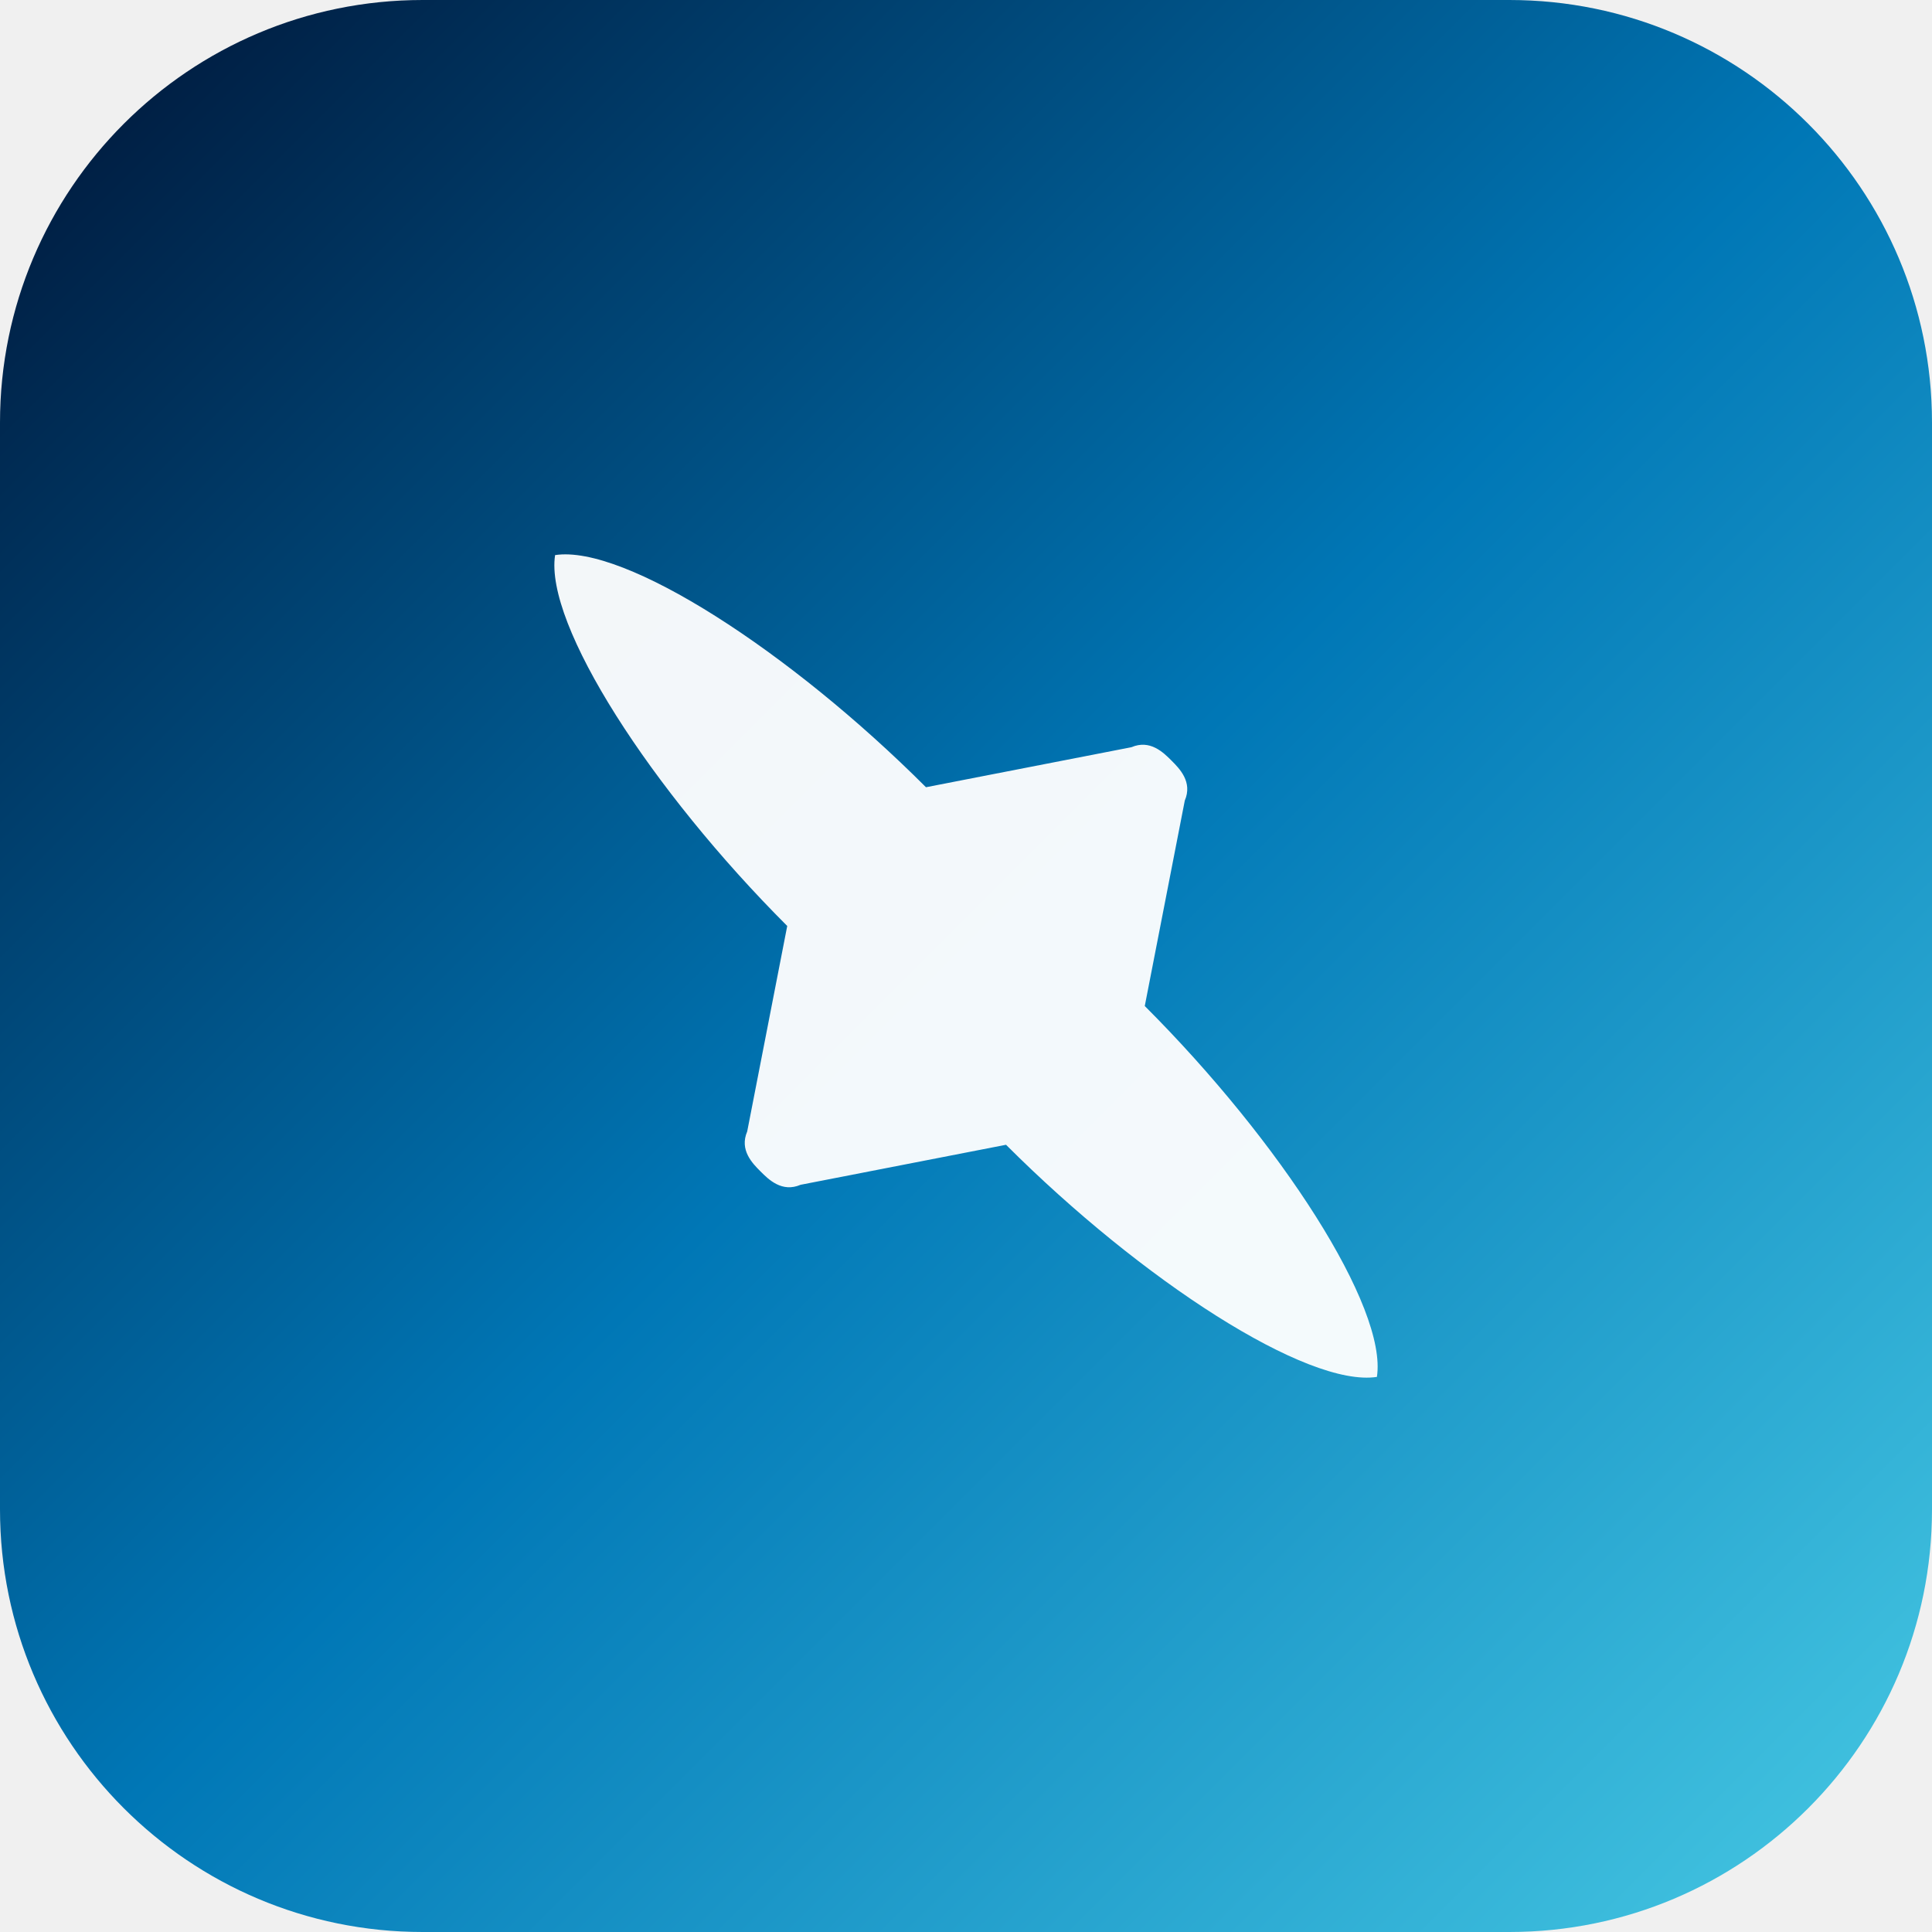
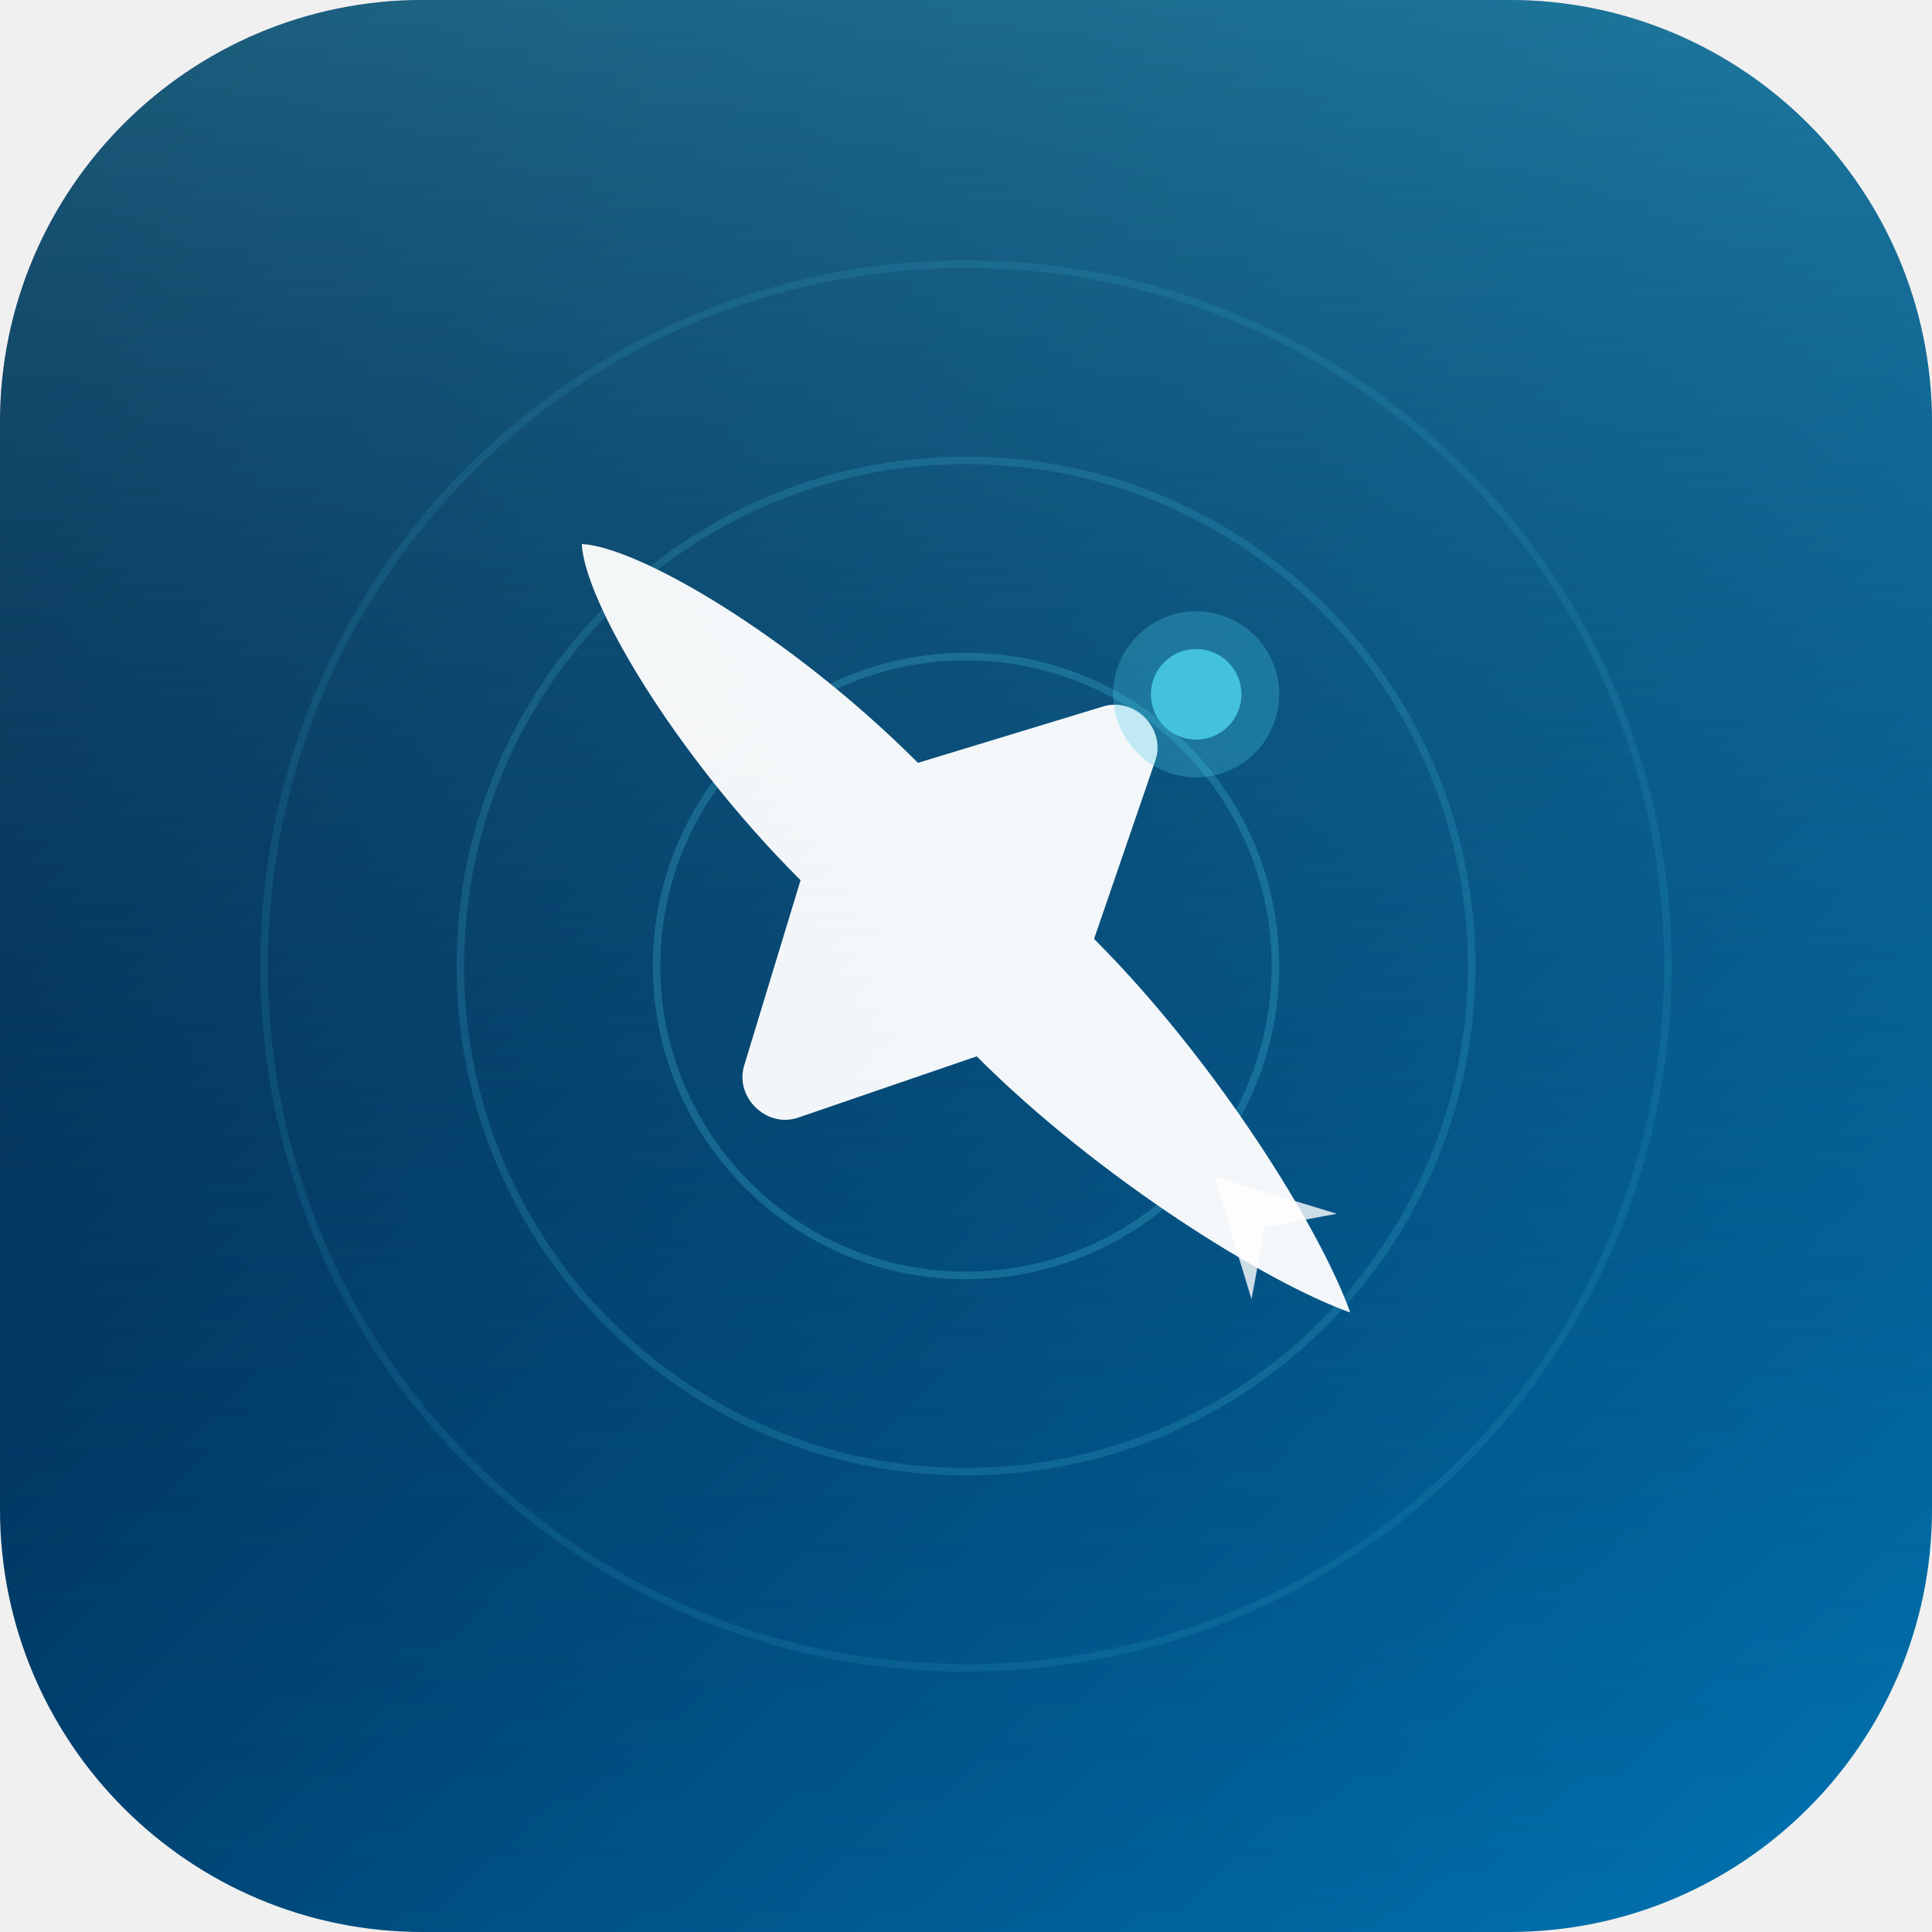
<svg xmlns="http://www.w3.org/2000/svg" viewBox="0 0 512 512">
  <defs>
    <linearGradient id="bg" x1="0" y1="0" x2="1" y2="1">
      <stop offset="0%" stop-color="#001233" />
-       <stop offset="50%" stop-color="#0077B6" />
-       <stop offset="100%" stop-color="#48CAE4" />
+       <stop offset="100%" stop-color="#0077B6" />
+     </linearGradient>
+     <linearGradient id="shine" x1="0" y1="0" x2="0" y2="1">
+       <stop offset="0%" stop-color="#48CAE4" stop-opacity="0.4" />
+       <stop offset="100%" stop-color="#001233" stop-opacity="0" />
    </linearGradient>
  </defs>
  <rect width="512" height="512" rx="112" fill="url(#bg)" />
-   <g transform="translate(256,256) rotate(-45)">
-     <path d="M0-154 C15-143 26-92 26-41 L72-10 C77-8 77-3 77 0 C77 3 77 8 72 10 L26 41 C26 92 15 143 0 154 C-15 143 -26 92 -26 41 L-72 10 C-77 8 -77 3 -77 0 C-77-3 -77-8 -72-10 L-26-41 C-26-92 -15-143 0-154Z" fill="white" opacity="0.95" />
+   <rect width="512" height="512" rx="112" fill="url(#shine)" />
+   <circle cx="256" cy="256" r="186" fill="none" stroke="#48CAE4" stroke-opacity="0.12" stroke-width="2" />
+   <circle cx="256" cy="256" r="134" fill="none" stroke="#48CAE4" stroke-opacity="0.18" stroke-width="2" />
+   <circle cx="256" cy="256" r="82" fill="none" stroke="#48CAE4" stroke-opacity="0.25" stroke-width="2" />
+   <g transform="translate(256,246) rotate(-45)">
+     <path d="M0-144 C10-133 22-88 22-40 L67-16 C75-12 75 0 67 4 L22 26 C22 72 10 123 0 144 C-10 123 -22 72 -22 26 L-67 4 C-75 0 -75-12 -67-16 L-22-40 C-22-88 -10-133 0-144Z" fill="white" opacity="0.95" />
+     <path d="M0 93 L16 123 L0 112 L-16 123Z" fill="white" opacity="0.8" />
  </g>
+   <circle cx="317" cy="184" r="12" fill="#48CAE4" opacity="0.9" />
+   <circle cx="317" cy="184" r="22" fill="#48CAE4" opacity="0.3" />
</svg>
